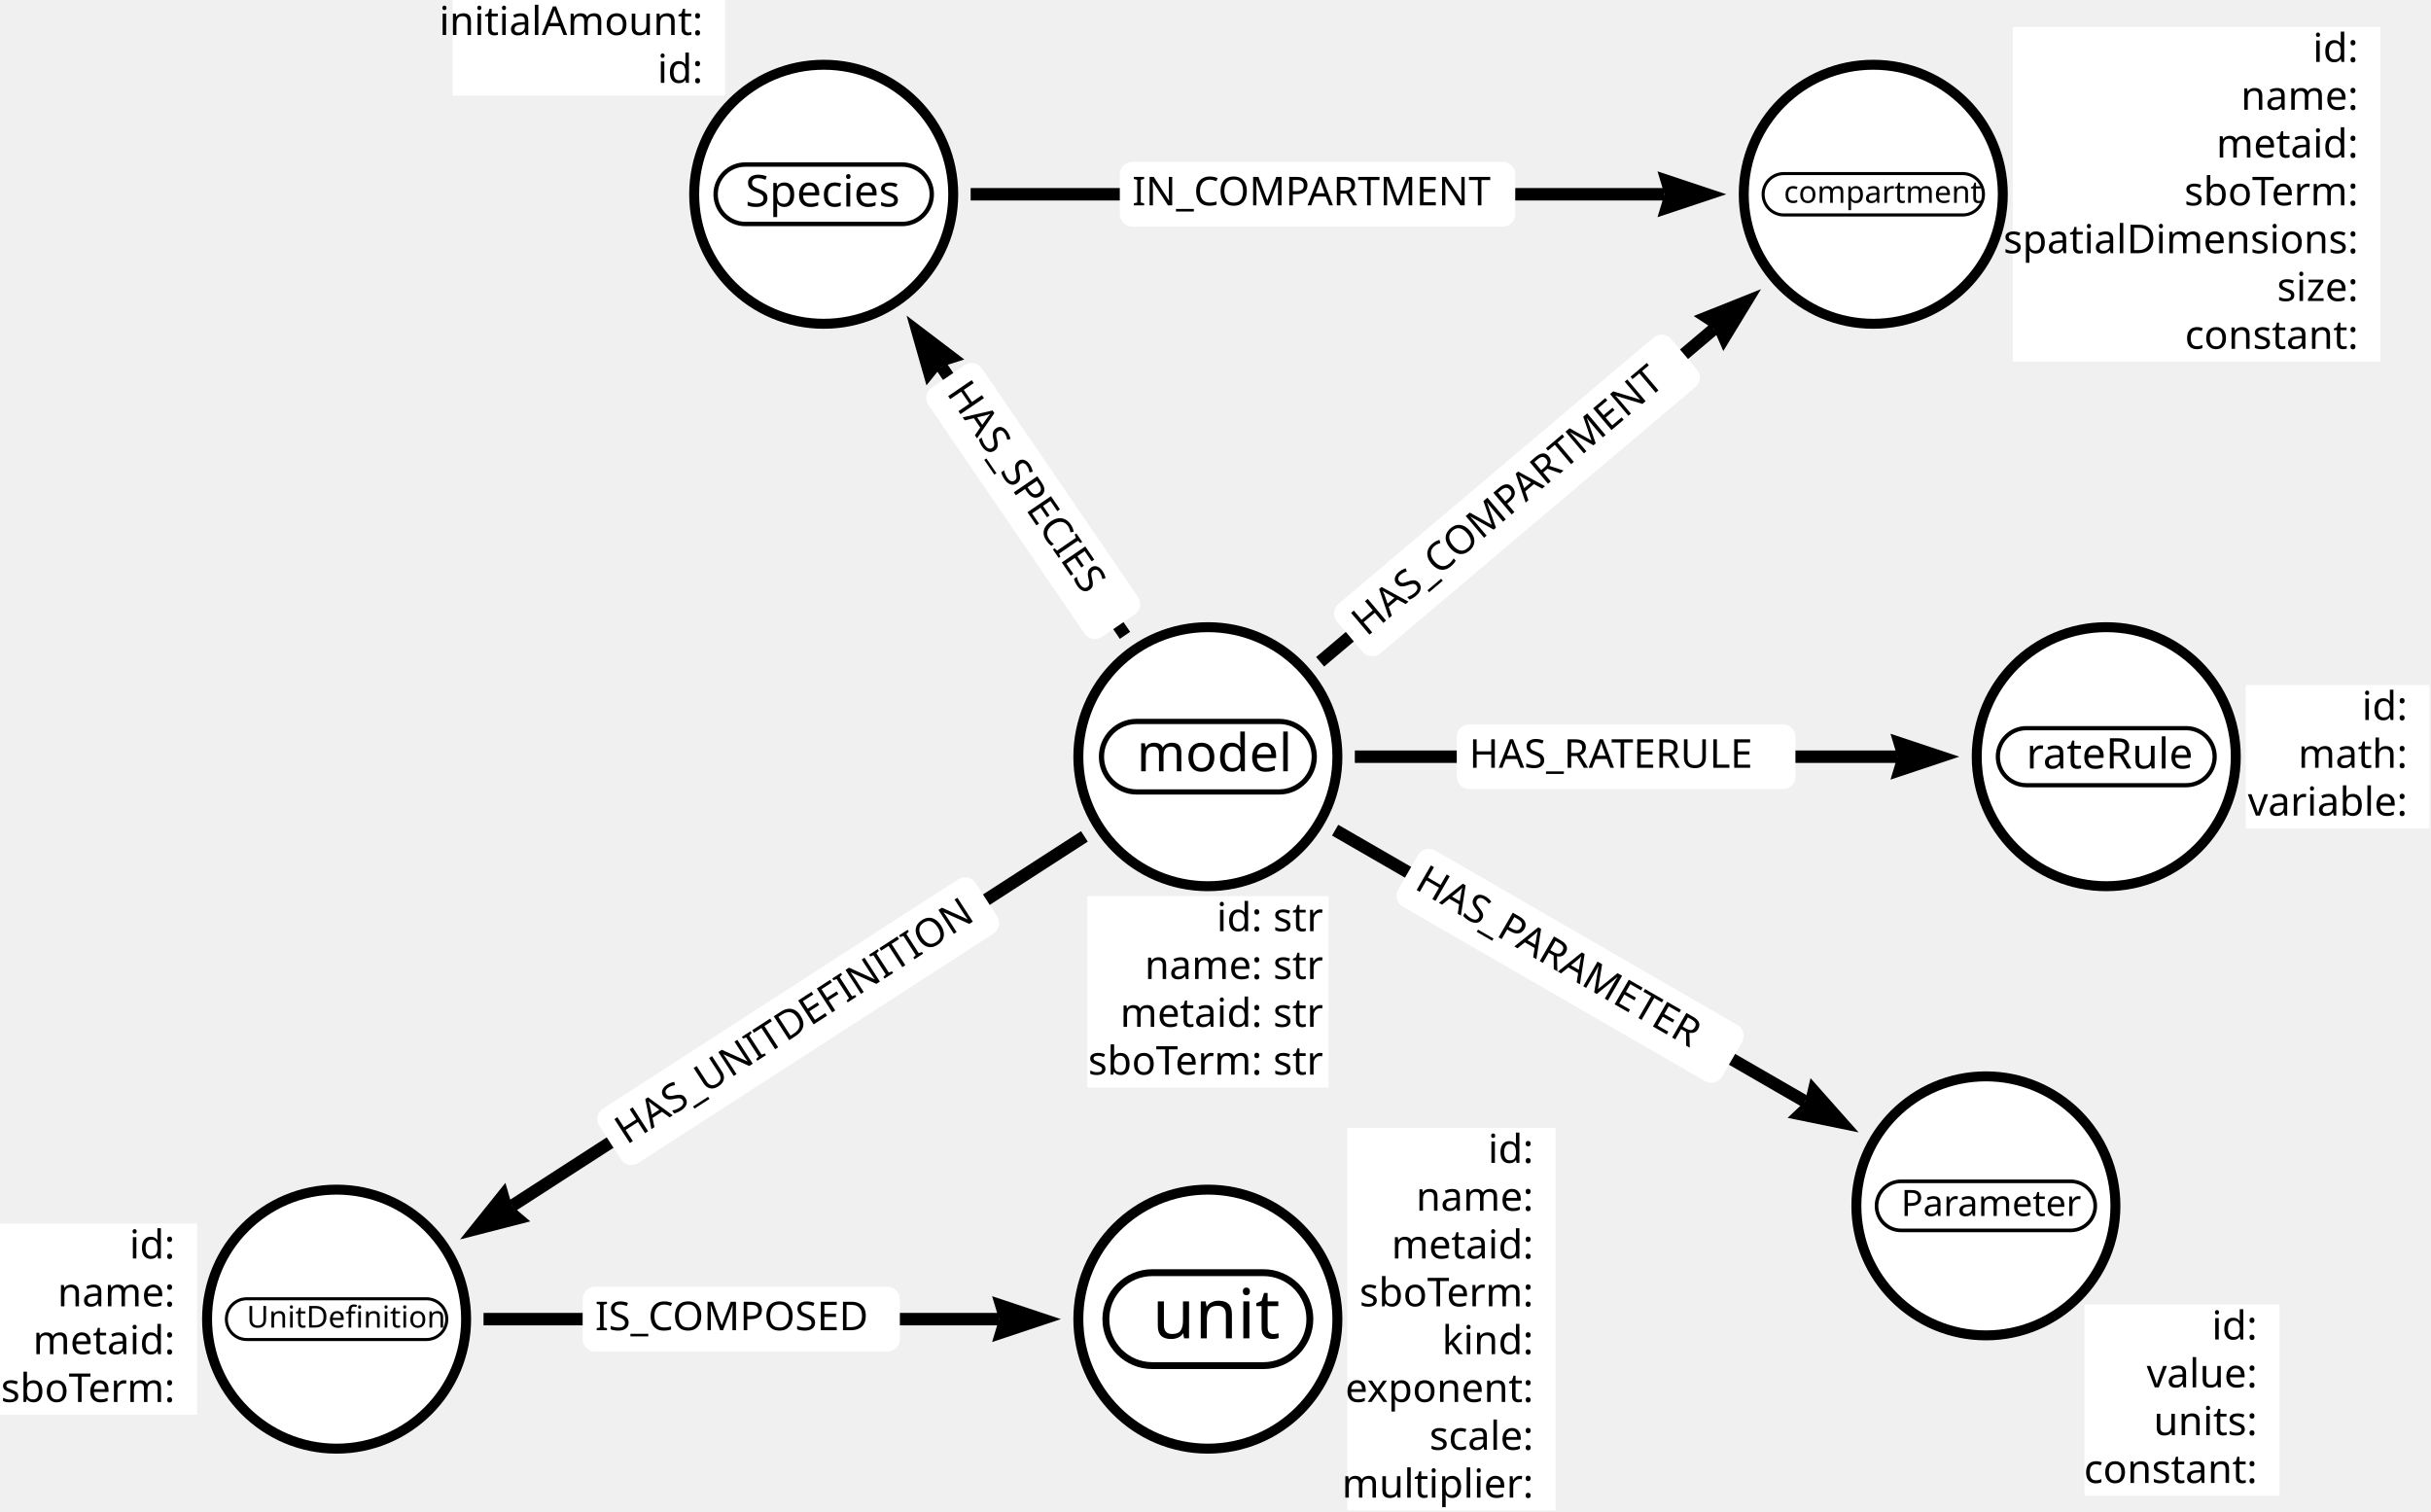
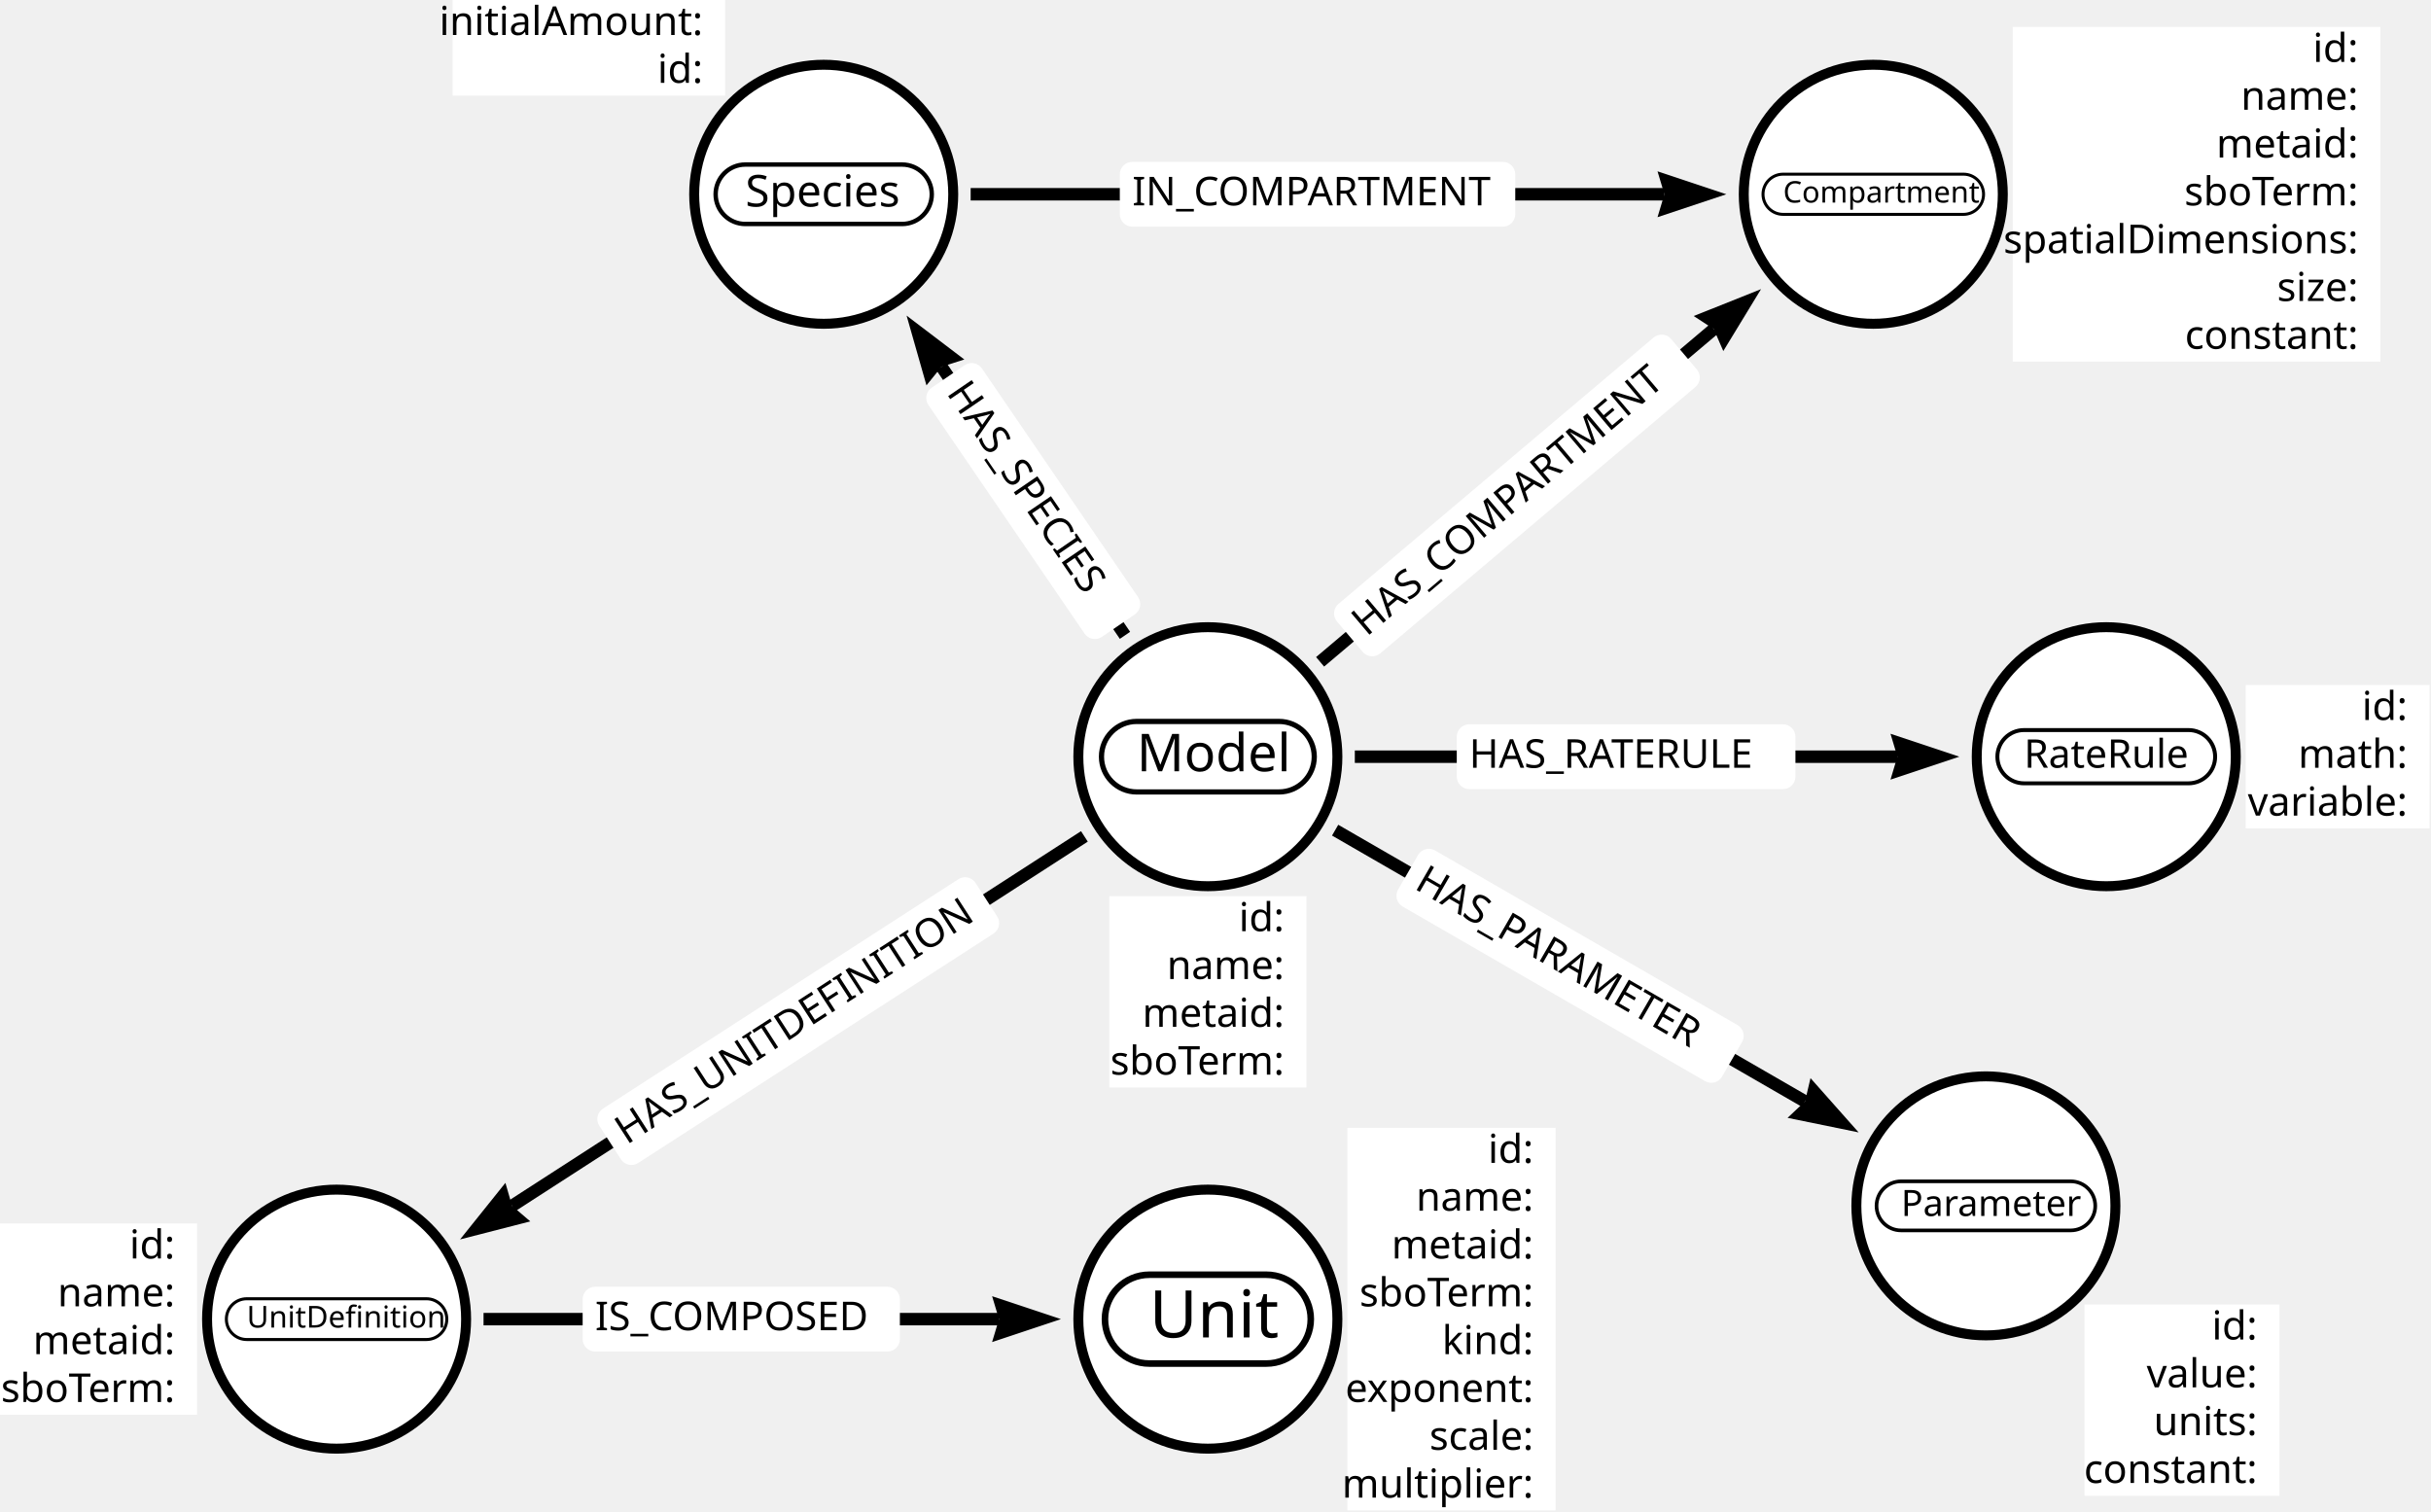
<svg xmlns="http://www.w3.org/2000/svg" width="976" height="607" viewBox="0 0 976 607">
  <defs>
    <style type="text/css" />
  </defs>
-   <g transform="translate(-323.98 81.99798) scale(1)">
-     <g class="relationship">
-       <g transform="translate(808.9159 221.8155) rotate(-40.20695)" stroke-width="5" stroke="#000000">
+   <g transform="translate(6.132812 81.99798) scale(1)">
+     <g class="relationship">
+       <g transform="translate(478.803 221.8155) rotate(-40.20695)" stroke-width="5" stroke="#000000">
        <path d="M 59 0 L 265.941 0" />
        <polygon points="-24.862,0 -27.625,9.208 0,0 -27.625,-9.208" fill="#000000" transform="translate(290.803 0) rotate(0)" stroke="none" />
      </g>
-       <g transform="translate(932.9974 116.9326) rotate(-40.20695) translate(0 -13)">
+       <g transform="translate(602.8846 116.9326) rotate(-40.20695) translate(0 -13)">
        <g transform="translate(0 0)">
          <g transform="translate(-87.83203 0)" fill="#ffffff" stroke="#000000" stroke-width="0">
            <rect x="0" y="0" width="175.664" height="26" rx="5" ry="5" stroke="none" />
            <text xml:space="preserve" x="5" y="17.457" stroke="none" text-anchor="left" font-family="sans-serif" font-size="16" font-weight="normal" fill="#000000">HAS_COMPARTMENT</text>
          </g>
        </g>
      </g>
    </g>
    <g class="relationship">
-       <g transform="translate(459.1128 447.6393) rotate(0)" stroke-width="5" stroke="#000000">
+       <g transform="translate(129 447.6393) rotate(0)" stroke-width="5" stroke="#000000">
        <path d="M 59 0 L 265.941 0" />
        <polygon points="-24.862,0 -27.625,9.208 0,0 -27.625,-9.208" fill="#000000" transform="translate(290.803 0) rotate(0)" stroke="none" />
      </g>
-       <g transform="translate(621.5833 447.6393) rotate(0) translate(0 -13)">
+       <g transform="translate(291.4704 447.6393) rotate(0) translate(0 -13)">
        <g transform="translate(0 0)">
          <g transform="translate(-63.67969 0)" fill="#ffffff" stroke="#000000" stroke-width="0">
            <rect x="0" y="0" width="127.359" height="26" rx="5" ry="5" stroke="none" />
            <text xml:space="preserve" x="5" y="17.457" stroke="none" text-anchor="left" font-family="sans-serif" font-size="16" font-weight="normal" fill="#000000">IS_COMPOSED</text>
          </g>
        </g>
      </g>
    </g>
    <g class="relationship">
-       <g transform="translate(808.9159 221.8155) rotate(147.1548)" stroke-width="5" stroke="#000000">
+       <g transform="translate(478.803 221.8155) rotate(147.1548)" stroke-width="5" stroke="#000000">
        <path d="M 59 0 L 332.501 0" />
        <polygon points="-24.862,0 -27.625,9.208 0,0 -27.625,-9.208" fill="#000000" transform="translate(357.3635 0) rotate(0)" stroke="none" />
      </g>
-       <g transform="translate(644.4582 327.9851) rotate(327.1548) translate(0 -13)">
+       <g transform="translate(314.3453 327.9851) rotate(327.1548) translate(0 -13)">
        <g transform="translate(0 0)">
          <g transform="translate(-89.89453 0)" fill="#ffffff" stroke="#000000" stroke-width="0">
            <rect x="0" y="0" width="179.789" height="26" rx="5" ry="5" stroke="none" />
            <text xml:space="preserve" x="5" y="17.457" stroke="none" text-anchor="left" font-family="sans-serif" font-size="16" font-weight="normal" fill="#000000">HAS_UNITDEFINITION</text>
          </g>
        </g>
      </g>
    </g>
    <g class="relationship">
-       <g transform="translate(808.9159 221.8155) rotate(-124.3334)" stroke-width="5" stroke="#000000">
+       <g transform="translate(478.803 221.8155) rotate(-124.3334)" stroke-width="5" stroke="#000000">
        <path d="M 59 0 L 189.598 0" />
        <polygon points="-24.862,0 -27.625,9.208 0,0 -27.625,-9.208" fill="#000000" transform="translate(214.4606 0) rotate(0)" stroke="none" />
      </g>
-       <g transform="translate(738.8101 119.1729) rotate(55.6666) translate(0 -13)">
+       <g transform="translate(408.6973 119.1729) rotate(55.6666) translate(0 -13)">
        <g transform="translate(0 0)">
          <g transform="translate(-60.57812 0)" fill="#ffffff" stroke="#000000" stroke-width="0">
            <rect x="0" y="0" width="121.156" height="26" rx="5" ry="5" stroke="none" />
            <text xml:space="preserve" x="5" y="17.457" stroke="none" text-anchor="left" font-family="sans-serif" font-size="16" font-weight="normal" fill="#000000">HAS_SPECIES</text>
          </g>
        </g>
      </g>
    </g>
    <g class="relationship">
-       <g transform="translate(654.682 -4) rotate(0)" stroke-width="5" stroke="#000000">
+       <g transform="translate(324.5692 -4) rotate(0)" stroke-width="5" stroke="#000000">
        <path d="M 59 0 L 337.522 0" />
        <polygon points="-24.862,0 -27.625,9.208 0,0 -27.625,-9.208" fill="#000000" transform="translate(362.3846 0) rotate(0)" stroke="none" />
      </g>
-       <g transform="translate(852.9433 -4) rotate(0) translate(0 -13)">
+       <g transform="translate(522.8304 -4) rotate(0) translate(0 -13)">
        <g transform="translate(0 0)">
          <g transform="translate(-79.38281 0)" fill="#ffffff" stroke="#000000" stroke-width="0">
            <rect x="0" y="0" width="158.766" height="26" rx="5" ry="5" stroke="none" />
            <text xml:space="preserve" x="5" y="17.457" stroke="none" text-anchor="left" font-family="sans-serif" font-size="16" font-weight="normal" fill="#000000">IN_COMPARTMENT</text>
          </g>
        </g>
      </g>
    </g>
    <g class="relationship">
-       <g transform="translate(808.9159 221.8155) rotate(0)" stroke-width="5" stroke="#000000">
+       <g transform="translate(478.803 221.8155) rotate(0)" stroke-width="5" stroke="#000000">
        <path d="M 59 0 L 276.824 0" />
        <polygon points="-24.862,0 -27.625,9.208 0,0 -27.625,-9.208" fill="#000000" transform="translate(301.6866 0) rotate(0)" stroke="none" />
      </g>
-       <g transform="translate(976.8281 221.8155) rotate(0) translate(0 -13)">
+       <g transform="translate(646.7153 221.8155) rotate(0) translate(0 -13)">
        <g transform="translate(0 0)">
          <g transform="translate(-67.98438 0)" fill="#ffffff" stroke="#000000" stroke-width="0">
            <rect x="0" y="0" width="135.969" height="26" rx="5" ry="5" stroke="none" />
            <text xml:space="preserve" x="5" y="17.457" stroke="none" text-anchor="left" font-family="sans-serif" font-size="16" font-weight="normal" fill="#000000">HAS_RATERULE</text>
          </g>
        </g>
      </g>
    </g>
    <g class="relationship">
-       <g transform="translate(808.9159 221.8155) rotate(30)" stroke-width="5" stroke="#000000">
+       <g transform="translate(478.803 221.8155) rotate(30)" stroke-width="5" stroke="#000000">
        <path d="M 59 0 L 276.824 0" />
        <polygon points="-24.862,0 -27.625,9.208 0,0 -27.625,-9.208" fill="#000000" transform="translate(301.6866 0) rotate(0)" stroke="none" />
      </g>
-       <g transform="translate(954.3321 305.7716) rotate(30) translate(0 -13)">
+       <g transform="translate(624.2193 305.7716) rotate(30) translate(0 -13)">
        <g transform="translate(0 0)">
          <g transform="translate(-75.09375 0)" fill="#ffffff" stroke="#000000" stroke-width="0">
            <rect x="0" y="0" width="150.188" height="26" rx="5" ry="5" stroke="none" />
            <text xml:space="preserve" x="5" y="17.457" stroke="none" text-anchor="left" font-family="sans-serif" font-size="16" font-weight="normal" fill="#000000">HAS_PARAMETER</text>
          </g>
        </g>
      </g>
    </g>
    <g class="node">
      <g fill="#ffffff" stroke="#000000" stroke-width="4">
-         <circle cx="459.113" cy="447.639" r="52" />
-       </g>
-       <g transform="translate(459.1128 447.6393)">
+         <circle cx="129" cy="447.639" r="52" />
+       </g>
+       <g transform="translate(129 447.6393)">
        <g transform="scale(0.3031899) translate(0 -27)">
          <g transform="translate(0 0)">
            <g transform="translate(-145.9453 0)">
              <g fill="#ffffff" stroke="#000000" stroke-width="4">
                <rect x="0" y="0" width="291.891" height="54" rx="27" ry="27" />
                <text xml:space="preserve" x="27" y="38.143" stroke="none" font-family="sans-serif" font-size="40" font-weight="normal" fill="#000000">UnitDefinition</text>
              </g>
            </g>
          </g>
        </g>
        <g transform="translate(-56 -38.4)">
          <g transform="translate(0 0)">
            <g transform="translate(-79.13281 0)" fill="white">
              <rect x="0" y="0" width="79.133" height="76.8" rx="0" ry="0" stroke="none" />
              <g font-family="sans-serif" font-size="16" font-weight="normal" fill="#000000" text-anchor="end">
                <text xml:space="preserve" x="70.242" y="14.057" stroke="none">id:</text>
                <text xml:space="preserve" x="74.688" y="14.057" stroke="none" text-anchor="start" />
                <text xml:space="preserve" x="70.242" y="33.257" stroke="none" text-anchor="end">name:</text>
                <text xml:space="preserve" x="74.688" y="33.257" stroke="none" text-anchor="start" />
                <text xml:space="preserve" x="70.242" y="52.457" stroke="none" text-anchor="end">metaid:</text>
                <text xml:space="preserve" x="74.688" y="52.457" stroke="none" text-anchor="start" />
                <text xml:space="preserve" x="70.242" y="71.657" stroke="none" text-anchor="end">sboTerm:</text>
                <text xml:space="preserve" x="74.688" y="71.657" stroke="none" text-anchor="start" />
              </g>
            </g>
          </g>
        </g>
      </g>
    </g>
    <g class="node">
      <g fill="#ffffff" stroke="#000000" stroke-width="4">
-         <circle cx="1076.067" cy="-4" r="52" />
-       </g>
-       <g transform="translate(1076.067 -4)">
-         <g transform="scale(0.3077484) translate(0 -27)">
-           <g transform="translate(0 0)">
-             <g transform="translate(-143.709 0)">
-               <g fill="#ffffff" stroke="#000000" stroke-width="4">
-                 <rect x="0" y="0" width="287.418" height="54" rx="27" ry="27" />
-                 <text xml:space="preserve" x="27" y="38.143" stroke="none" font-family="sans-serif" font-size="40" font-weight="normal" fill="#000000">compartment</text>
+         <circle cx="745.954" cy="-4" r="52" />
+       </g>
+       <g transform="translate(745.9538 -4)">
+         <g transform="scale(0.2988196) translate(0 -27)">
+           <g transform="translate(0 0)">
+             <g transform="translate(-148.1523 0)">
+               <g fill="#ffffff" stroke="#000000" stroke-width="4">
+                 <rect x="0" y="0" width="296.305" height="54" rx="27" ry="27" />
+                 <text xml:space="preserve" x="27" y="38.143" stroke="none" font-family="sans-serif" font-size="40" font-weight="normal" fill="#000000">Compartment</text>
              </g>
            </g>
          </g>
        </g>
        <g transform="translate(56 -67.2)">
          <g transform="translate(0 0)">
            <g transform="translate(0 0)" fill="white">
              <rect x="0" y="0" width="147.617" height="134.4" rx="0" ry="0" stroke="none" />
              <g font-family="sans-serif" font-size="16" font-weight="normal" fill="#000000" text-anchor="end">
                <text xml:space="preserve" x="138.727" y="14.057" stroke="none">id:</text>
                <text xml:space="preserve" x="143.172" y="14.057" stroke="none" text-anchor="start" />
                <text xml:space="preserve" x="138.727" y="33.257" stroke="none" text-anchor="end">name:</text>
                <text xml:space="preserve" x="143.172" y="33.257" stroke="none" text-anchor="start" />
                <text xml:space="preserve" x="138.727" y="52.457" stroke="none" text-anchor="end">metaid:</text>
                <text xml:space="preserve" x="143.172" y="52.457" stroke="none" text-anchor="start" />
                <text xml:space="preserve" x="138.727" y="71.657" stroke="none" text-anchor="end">sboTerm:</text>
                <text xml:space="preserve" x="143.172" y="71.657" stroke="none" text-anchor="start" />
                <text xml:space="preserve" x="138.727" y="90.857" stroke="none" text-anchor="end">spatialDimensions:</text>
                <text xml:space="preserve" x="143.172" y="90.857" stroke="none" text-anchor="start" />
                <text xml:space="preserve" x="138.727" y="110.057" stroke="none" text-anchor="end">size:</text>
                <text xml:space="preserve" x="143.172" y="110.057" stroke="none" text-anchor="start" />
                <text xml:space="preserve" x="138.727" y="129.257" stroke="none" text-anchor="end">constant:</text>
                <text xml:space="preserve" x="143.172" y="129.257" stroke="none" text-anchor="start" />
              </g>
            </g>
          </g>
        </g>
      </g>
    </g>
    <g class="node">
      <g fill="#ffffff" stroke="#000000" stroke-width="4">
-         <circle cx="808.916" cy="221.815" r="52" />
-       </g>
-       <g transform="translate(808.9159 221.8155)">
+         <circle cx="478.803" cy="221.815" r="52" />
+       </g>
+       <g transform="translate(478.803 221.8155)">
        <g transform="scale(0.524292) translate(0 -27)">
          <g transform="translate(0 0)">
            <g transform="translate(-81.47266 0)">
              <g fill="#ffffff" stroke="#000000" stroke-width="4">
                <rect x="0" y="0" width="162.945" height="54" rx="27" ry="27" />
-                 <text xml:space="preserve" x="27" y="38.143" stroke="none" font-family="sans-serif" font-size="40" font-weight="normal" fill="#000000">model</text>
+                 <text xml:space="preserve" x="27" y="38.143" stroke="none" font-family="sans-serif" font-size="40" font-weight="normal" fill="#000000">Model</text>
              </g>
            </g>
          </g>
        </g>
        <g transform="translate(3.429011037612589e-15 56)">
          <g transform="translate(0 0)">
-             <g transform="translate(-48.45312 0)" fill="white">
-               <rect x="0" y="0" width="96.906" height="76.8" rx="0" ry="0" stroke="none" />
+             <g transform="translate(-39.56641 0)" fill="white">
+               <rect x="0" y="0" width="79.133" height="76.8" rx="0" ry="0" stroke="none" />
              <g font-family="sans-serif" font-size="16" font-weight="normal" fill="#000000" text-anchor="end">
                <text xml:space="preserve" x="70.242" y="14.057" stroke="none">id:</text>
-                 <text xml:space="preserve" x="74.688" y="14.057" stroke="none" text-anchor="start">str</text>
+                 <text xml:space="preserve" x="74.688" y="14.057" stroke="none" text-anchor="start" />
                <text xml:space="preserve" x="70.242" y="33.257" stroke="none" text-anchor="end">name:</text>
-                 <text xml:space="preserve" x="74.688" y="33.257" stroke="none" text-anchor="start">str</text>
+                 <text xml:space="preserve" x="74.688" y="33.257" stroke="none" text-anchor="start" />
                <text xml:space="preserve" x="70.242" y="52.457" stroke="none" text-anchor="end">metaid:</text>
-                 <text xml:space="preserve" x="74.688" y="52.457" stroke="none" text-anchor="start">str</text>
+                 <text xml:space="preserve" x="74.688" y="52.457" stroke="none" text-anchor="start" />
                <text xml:space="preserve" x="70.242" y="71.657" stroke="none" text-anchor="end">sboTerm:</text>
-                 <text xml:space="preserve" x="74.688" y="71.657" stroke="none" text-anchor="start">str</text>
-               </g>
-             </g>
-           </g>
-         </g>
-       </g>
-     </g>
-     <g class="node">
-       <g fill="#ffffff" stroke="#000000" stroke-width="4">
-         <circle cx="808.916" cy="447.639" r="52" />
-       </g>
-       <g transform="translate(808.9159 447.6393)">
-         <g transform="scale(0.6911554) translate(0 -27)">
-           <g transform="translate(0 0)">
-             <g transform="translate(-59.24609 0)">
-               <g fill="#ffffff" stroke="#000000" stroke-width="4">
-                 <rect x="0" y="0" width="118.492" height="54" rx="27" ry="27" />
-                 <text xml:space="preserve" x="27" y="38.143" stroke="none" font-family="sans-serif" font-size="40" font-weight="normal" fill="#000000">unit</text>
+                 <text xml:space="preserve" x="74.688" y="71.657" stroke="none" text-anchor="start" />
+               </g>
+             </g>
+           </g>
+         </g>
+       </g>
+     </g>
+     <g class="node">
+       <g fill="#ffffff" stroke="#000000" stroke-width="4">
+         <circle cx="478.803" cy="447.639" r="52" />
+       </g>
+       <g transform="translate(478.803 447.6393)">
+         <g transform="scale(0.6603698) translate(0 -27)">
+           <g transform="translate(0 0)">
+             <g transform="translate(-62.56641 0)">
+               <g fill="#ffffff" stroke="#000000" stroke-width="4">
+                 <rect x="0" y="0" width="125.133" height="54" rx="27" ry="27" />
+                 <text xml:space="preserve" x="27" y="38.143" stroke="none" font-family="sans-serif" font-size="40" font-weight="normal" fill="#000000">Unit</text>
              </g>
            </g>
          </g>
        </g>
        <g transform="translate(56 -76.8)">
          <g transform="translate(0 0)">
            <g transform="translate(0 0)" fill="white">
              <rect x="0" y="0" width="83.617" height="153.6" rx="0" ry="0" stroke="none" />
              <g font-family="sans-serif" font-size="16" font-weight="normal" fill="#000000" text-anchor="end">
                <text xml:space="preserve" x="74.727" y="14.057" stroke="none">id:</text>
                <text xml:space="preserve" x="79.172" y="14.057" stroke="none" text-anchor="start" />
                <text xml:space="preserve" x="74.727" y="33.257" stroke="none" text-anchor="end">name:</text>
                <text xml:space="preserve" x="79.172" y="33.257" stroke="none" text-anchor="start" />
                <text xml:space="preserve" x="74.727" y="52.457" stroke="none" text-anchor="end">metaid:</text>
                <text xml:space="preserve" x="79.172" y="52.457" stroke="none" text-anchor="start" />
                <text xml:space="preserve" x="74.727" y="71.657" stroke="none" text-anchor="end">sboTerm:</text>
                <text xml:space="preserve" x="79.172" y="71.657" stroke="none" text-anchor="start" />
                <text xml:space="preserve" x="74.727" y="90.857" stroke="none" text-anchor="end">kind:</text>
                <text xml:space="preserve" x="79.172" y="90.857" stroke="none" text-anchor="start" />
                <text xml:space="preserve" x="74.727" y="110.057" stroke="none" text-anchor="end">exponent:</text>
                <text xml:space="preserve" x="79.172" y="110.057" stroke="none" text-anchor="start" />
                <text xml:space="preserve" x="74.727" y="129.257" stroke="none" text-anchor="end">scale:</text>
                <text xml:space="preserve" x="79.172" y="129.257" stroke="none" text-anchor="start" />
                <text xml:space="preserve" x="74.727" y="148.457" stroke="none" text-anchor="end">multiplier:</text>
                <text xml:space="preserve" x="79.172" y="148.457" stroke="none" text-anchor="start" />
              </g>
            </g>
          </g>
        </g>
      </g>
    </g>
    <g class="node">
      <g fill="#ffffff" stroke="#000000" stroke-width="4">
-         <circle cx="654.682" cy="-4" r="52" />
-       </g>
-       <g transform="translate(654.682 -4)">
+         <circle cx="324.569" cy="-4" r="52" />
+       </g>
+       <g transform="translate(324.5692 -4)">
        <g transform="scale(0.4420508) translate(0 -27)">
          <g transform="translate(0 0)">
            <g transform="translate(-98.15234 0)">
              <g fill="#ffffff" stroke="#000000" stroke-width="4">
                <rect x="0" y="0" width="196.305" height="54" rx="27" ry="27" />
                <text xml:space="preserve" x="27" y="38.143" stroke="none" font-family="sans-serif" font-size="40" font-weight="normal" fill="#000000">Species</text>
              </g>
            </g>
          </g>
        </g>
        <g transform="translate(-39.59798 -77.99798)">
          <g transform="translate(0 0)">
            <g transform="translate(-109.3828 0)" fill="white">
              <rect x="0" y="0" width="109.383" height="38.4" rx="0" ry="0" stroke="none" />
              <g font-family="sans-serif" font-size="16" font-weight="normal" fill="#000000" text-anchor="end">
                <text xml:space="preserve" x="100.492" y="14.057" stroke="none">initialAmount:</text>
                <text xml:space="preserve" x="104.938" y="14.057" stroke="none" text-anchor="start" />
                <text xml:space="preserve" x="100.492" y="33.257" stroke="none" text-anchor="end">id:</text>
                <text xml:space="preserve" x="104.938" y="33.257" stroke="none" text-anchor="start" />
              </g>
            </g>
          </g>
        </g>
      </g>
    </g>
    <g class="node">
      <g fill="#ffffff" stroke="#000000" stroke-width="4">
-         <circle cx="1169.602" cy="221.815" r="52" />
-       </g>
-       <g transform="translate(1169.602 221.8155)">
-         <g transform="scale(0.4241721) translate(0 -27)">
-           <g transform="translate(0 0)">
-             <g transform="translate(-102.5957 0)">
-               <g fill="#ffffff" stroke="#000000" stroke-width="4">
-                 <rect x="0" y="0" width="205.191" height="54" rx="27" ry="27" />
-                 <text xml:space="preserve" x="27" y="38.143" stroke="none" font-family="sans-serif" font-size="40" font-weight="normal" fill="#000000">rateRule</text>
+         <circle cx="839.49" cy="221.815" r="52" />
+       </g>
+       <g transform="translate(839.4897 221.8155)">
+         <g transform="scale(0.396011) translate(0 -27)">
+           <g transform="translate(0 0)">
+             <g transform="translate(-110.3789 0)">
+               <g fill="#ffffff" stroke="#000000" stroke-width="4">
+                 <rect x="0" y="0" width="220.758" height="54" rx="27" ry="27" />
+                 <text xml:space="preserve" x="27" y="38.143" stroke="none" font-family="sans-serif" font-size="40" font-weight="normal" fill="#000000">RateRule</text>
              </g>
            </g>
          </g>
        </g>
        <g transform="translate(56 -28.8)">
          <g transform="translate(0 0)">
            <g transform="translate(0 0)" fill="white">
              <rect x="0" y="0" width="73.812" height="57.6" rx="0" ry="0" stroke="none" />
              <g font-family="sans-serif" font-size="16" font-weight="normal" fill="#000000" text-anchor="end">
                <text xml:space="preserve" x="64.922" y="14.057" stroke="none">id:</text>
                <text xml:space="preserve" x="69.367" y="14.057" stroke="none" text-anchor="start" />
                <text xml:space="preserve" x="64.922" y="33.257" stroke="none" text-anchor="end">math:</text>
                <text xml:space="preserve" x="69.367" y="33.257" stroke="none" text-anchor="start" />
                <text xml:space="preserve" x="64.922" y="52.457" stroke="none" text-anchor="end">variable:</text>
                <text xml:space="preserve" x="69.367" y="52.457" stroke="none" text-anchor="start" />
              </g>
            </g>
          </g>
        </g>
      </g>
    </g>
    <g class="node">
      <g fill="#ffffff" stroke="#000000" stroke-width="4">
-         <circle cx="1121.28" cy="402.159" r="52" />
-       </g>
-       <g transform="translate(1121.28 402.1588)">
+         <circle cx="791.167" cy="402.159" r="52" />
+       </g>
+       <g transform="translate(791.1668 402.1588)">
        <g transform="scale(0.3647855) translate(0 -27)">
          <g transform="translate(0 0)">
            <g transform="translate(-120.3691 0)">
              <g fill="#ffffff" stroke="#000000" stroke-width="4">
                <rect x="0" y="0" width="240.738" height="54" rx="27" ry="27" />
                <text xml:space="preserve" x="27" y="38.143" stroke="none" font-family="sans-serif" font-size="40" font-weight="normal" fill="#000000">Parameter</text>
              </g>
            </g>
          </g>
        </g>
        <g transform="translate(39.59798 39.59798)">
          <g transform="translate(0 0)">
            <g transform="translate(0 0)" fill="white">
              <rect x="0" y="0" width="78.266" height="76.8" rx="0" ry="0" stroke="none" />
              <g font-family="sans-serif" font-size="16" font-weight="normal" fill="#000000" text-anchor="end">
                <text xml:space="preserve" x="69.375" y="14.057" stroke="none">id:</text>
                <text xml:space="preserve" x="73.82" y="14.057" stroke="none" text-anchor="start" />
                <text xml:space="preserve" x="69.375" y="33.257" stroke="none" text-anchor="end">value:</text>
                <text xml:space="preserve" x="73.82" y="33.257" stroke="none" text-anchor="start" />
                <text xml:space="preserve" x="69.375" y="52.457" stroke="none" text-anchor="end">units:</text>
                <text xml:space="preserve" x="73.82" y="52.457" stroke="none" text-anchor="start" />
                <text xml:space="preserve" x="69.375" y="71.657" stroke="none" text-anchor="end">constant:</text>
                <text xml:space="preserve" x="73.82" y="71.657" stroke="none" text-anchor="start" />
              </g>
            </g>
          </g>
        </g>
      </g>
    </g>
  </g>
</svg>
